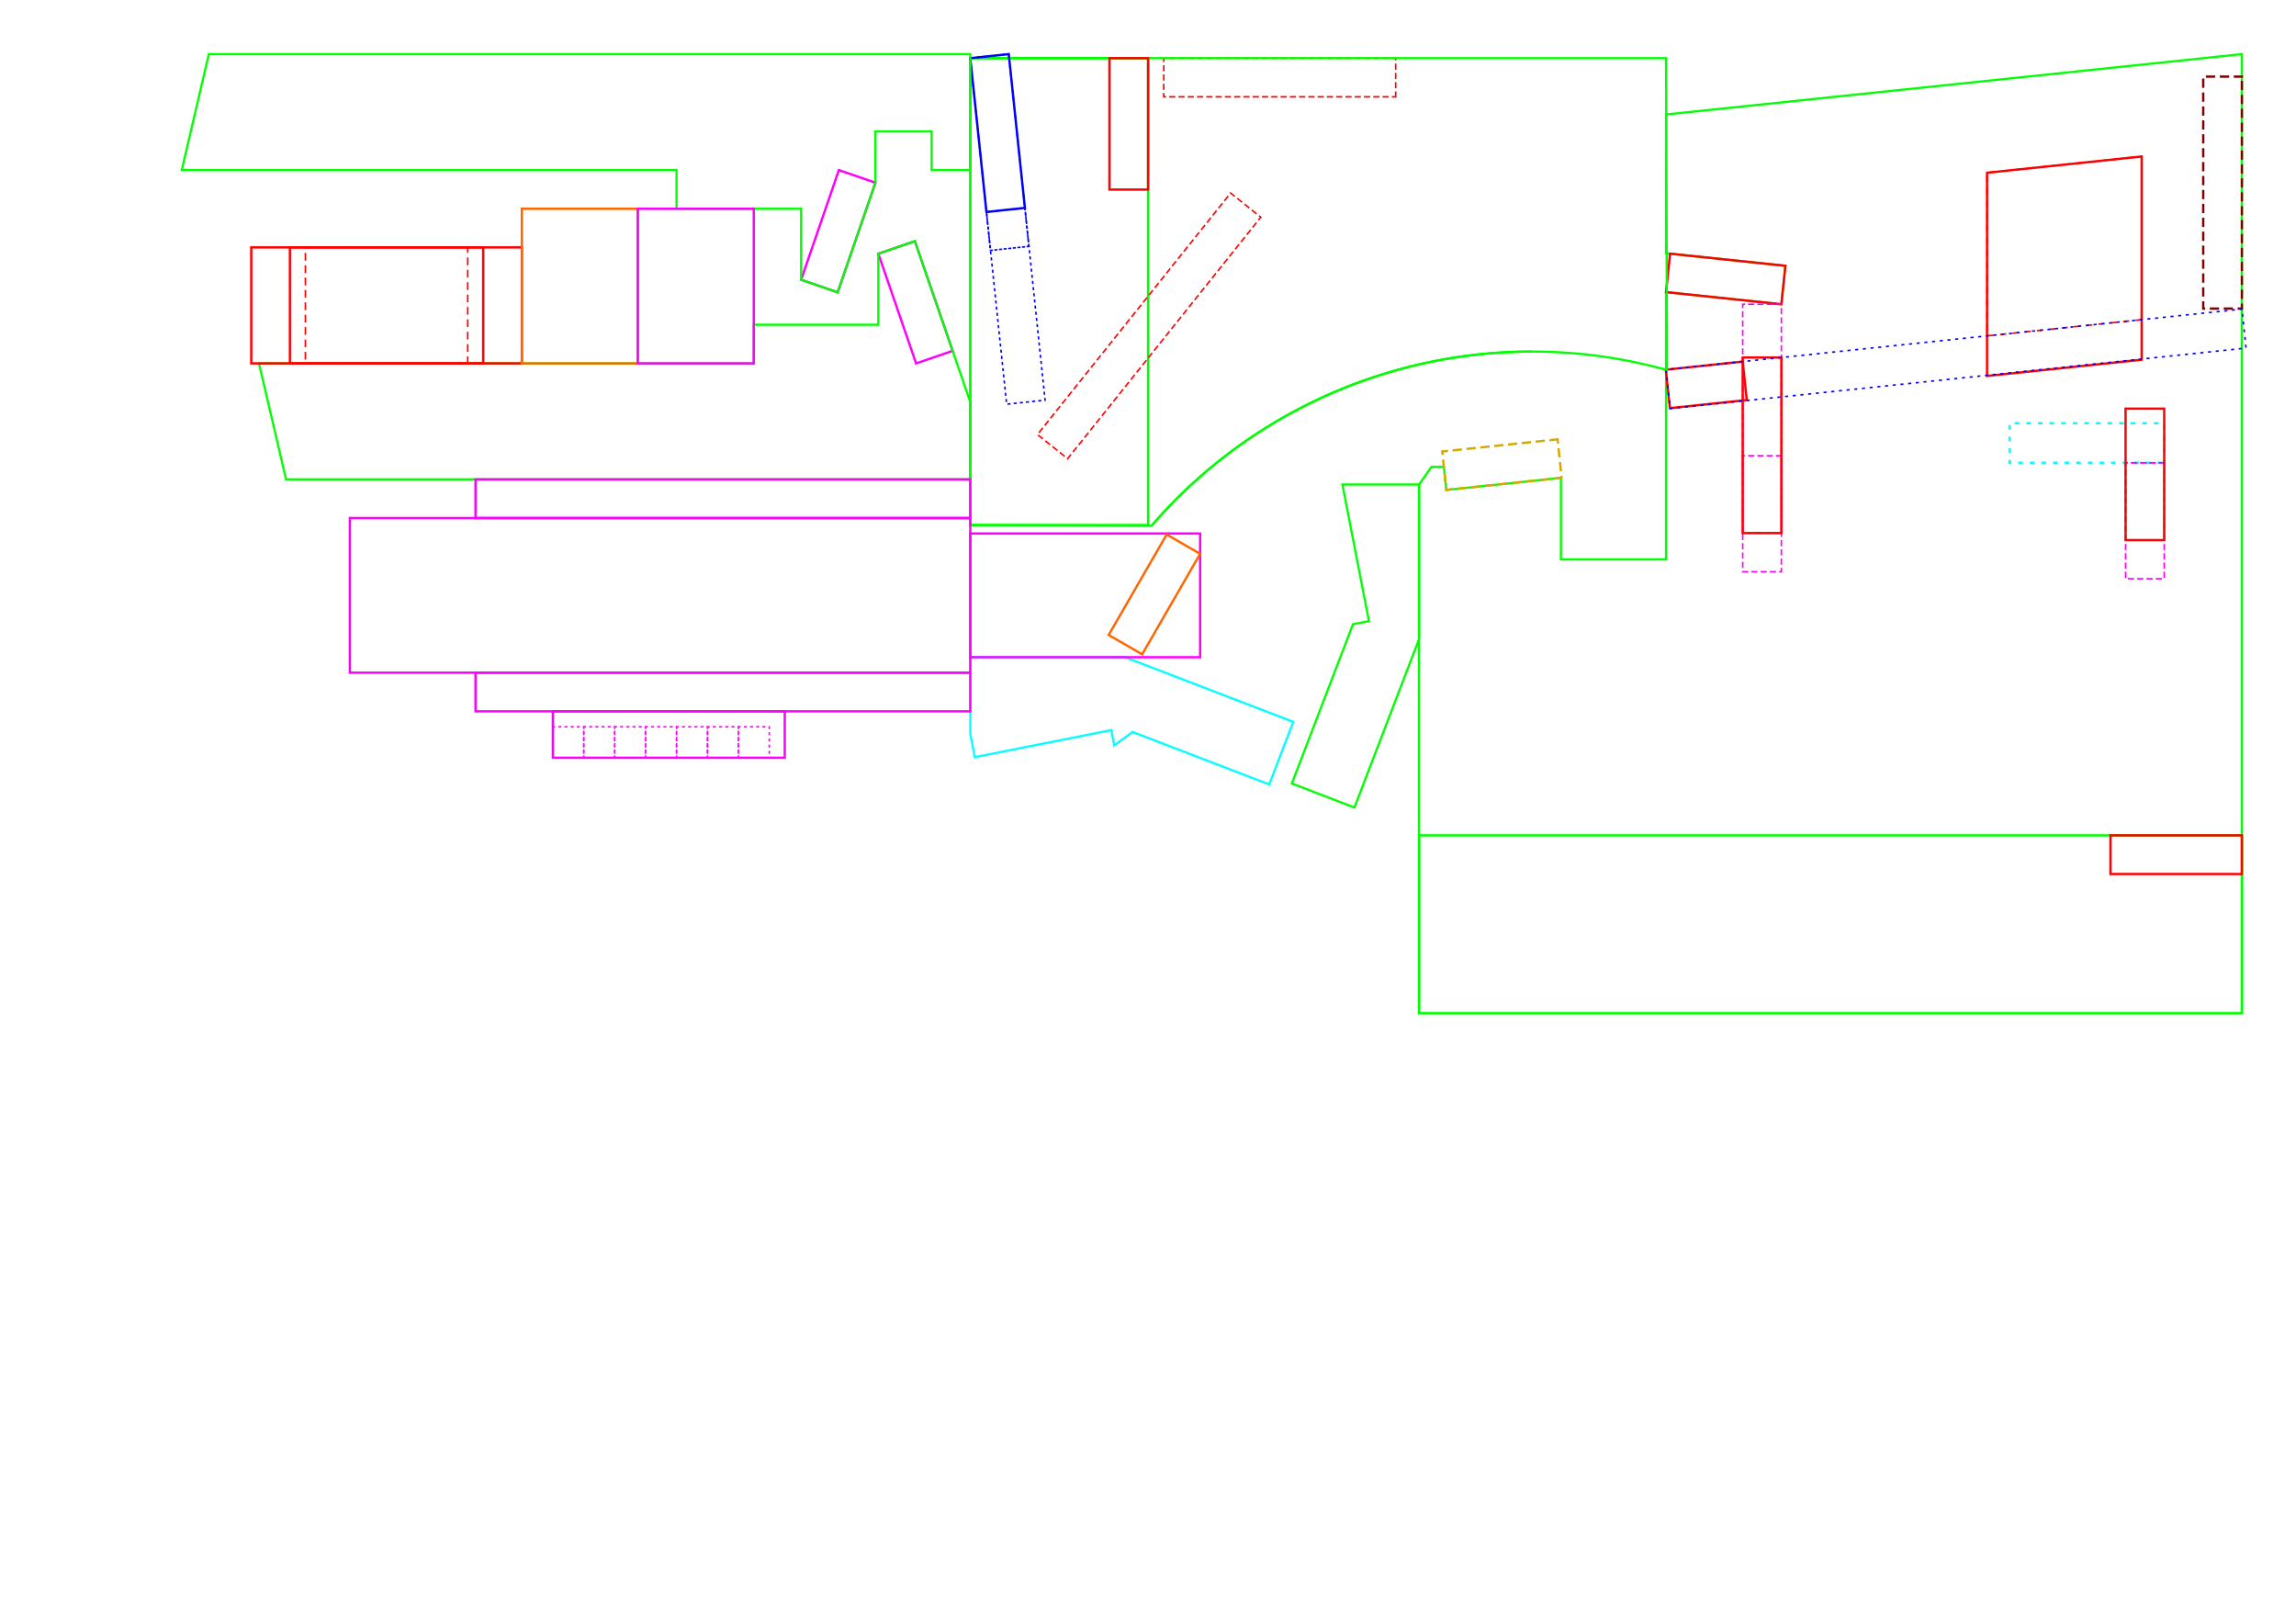
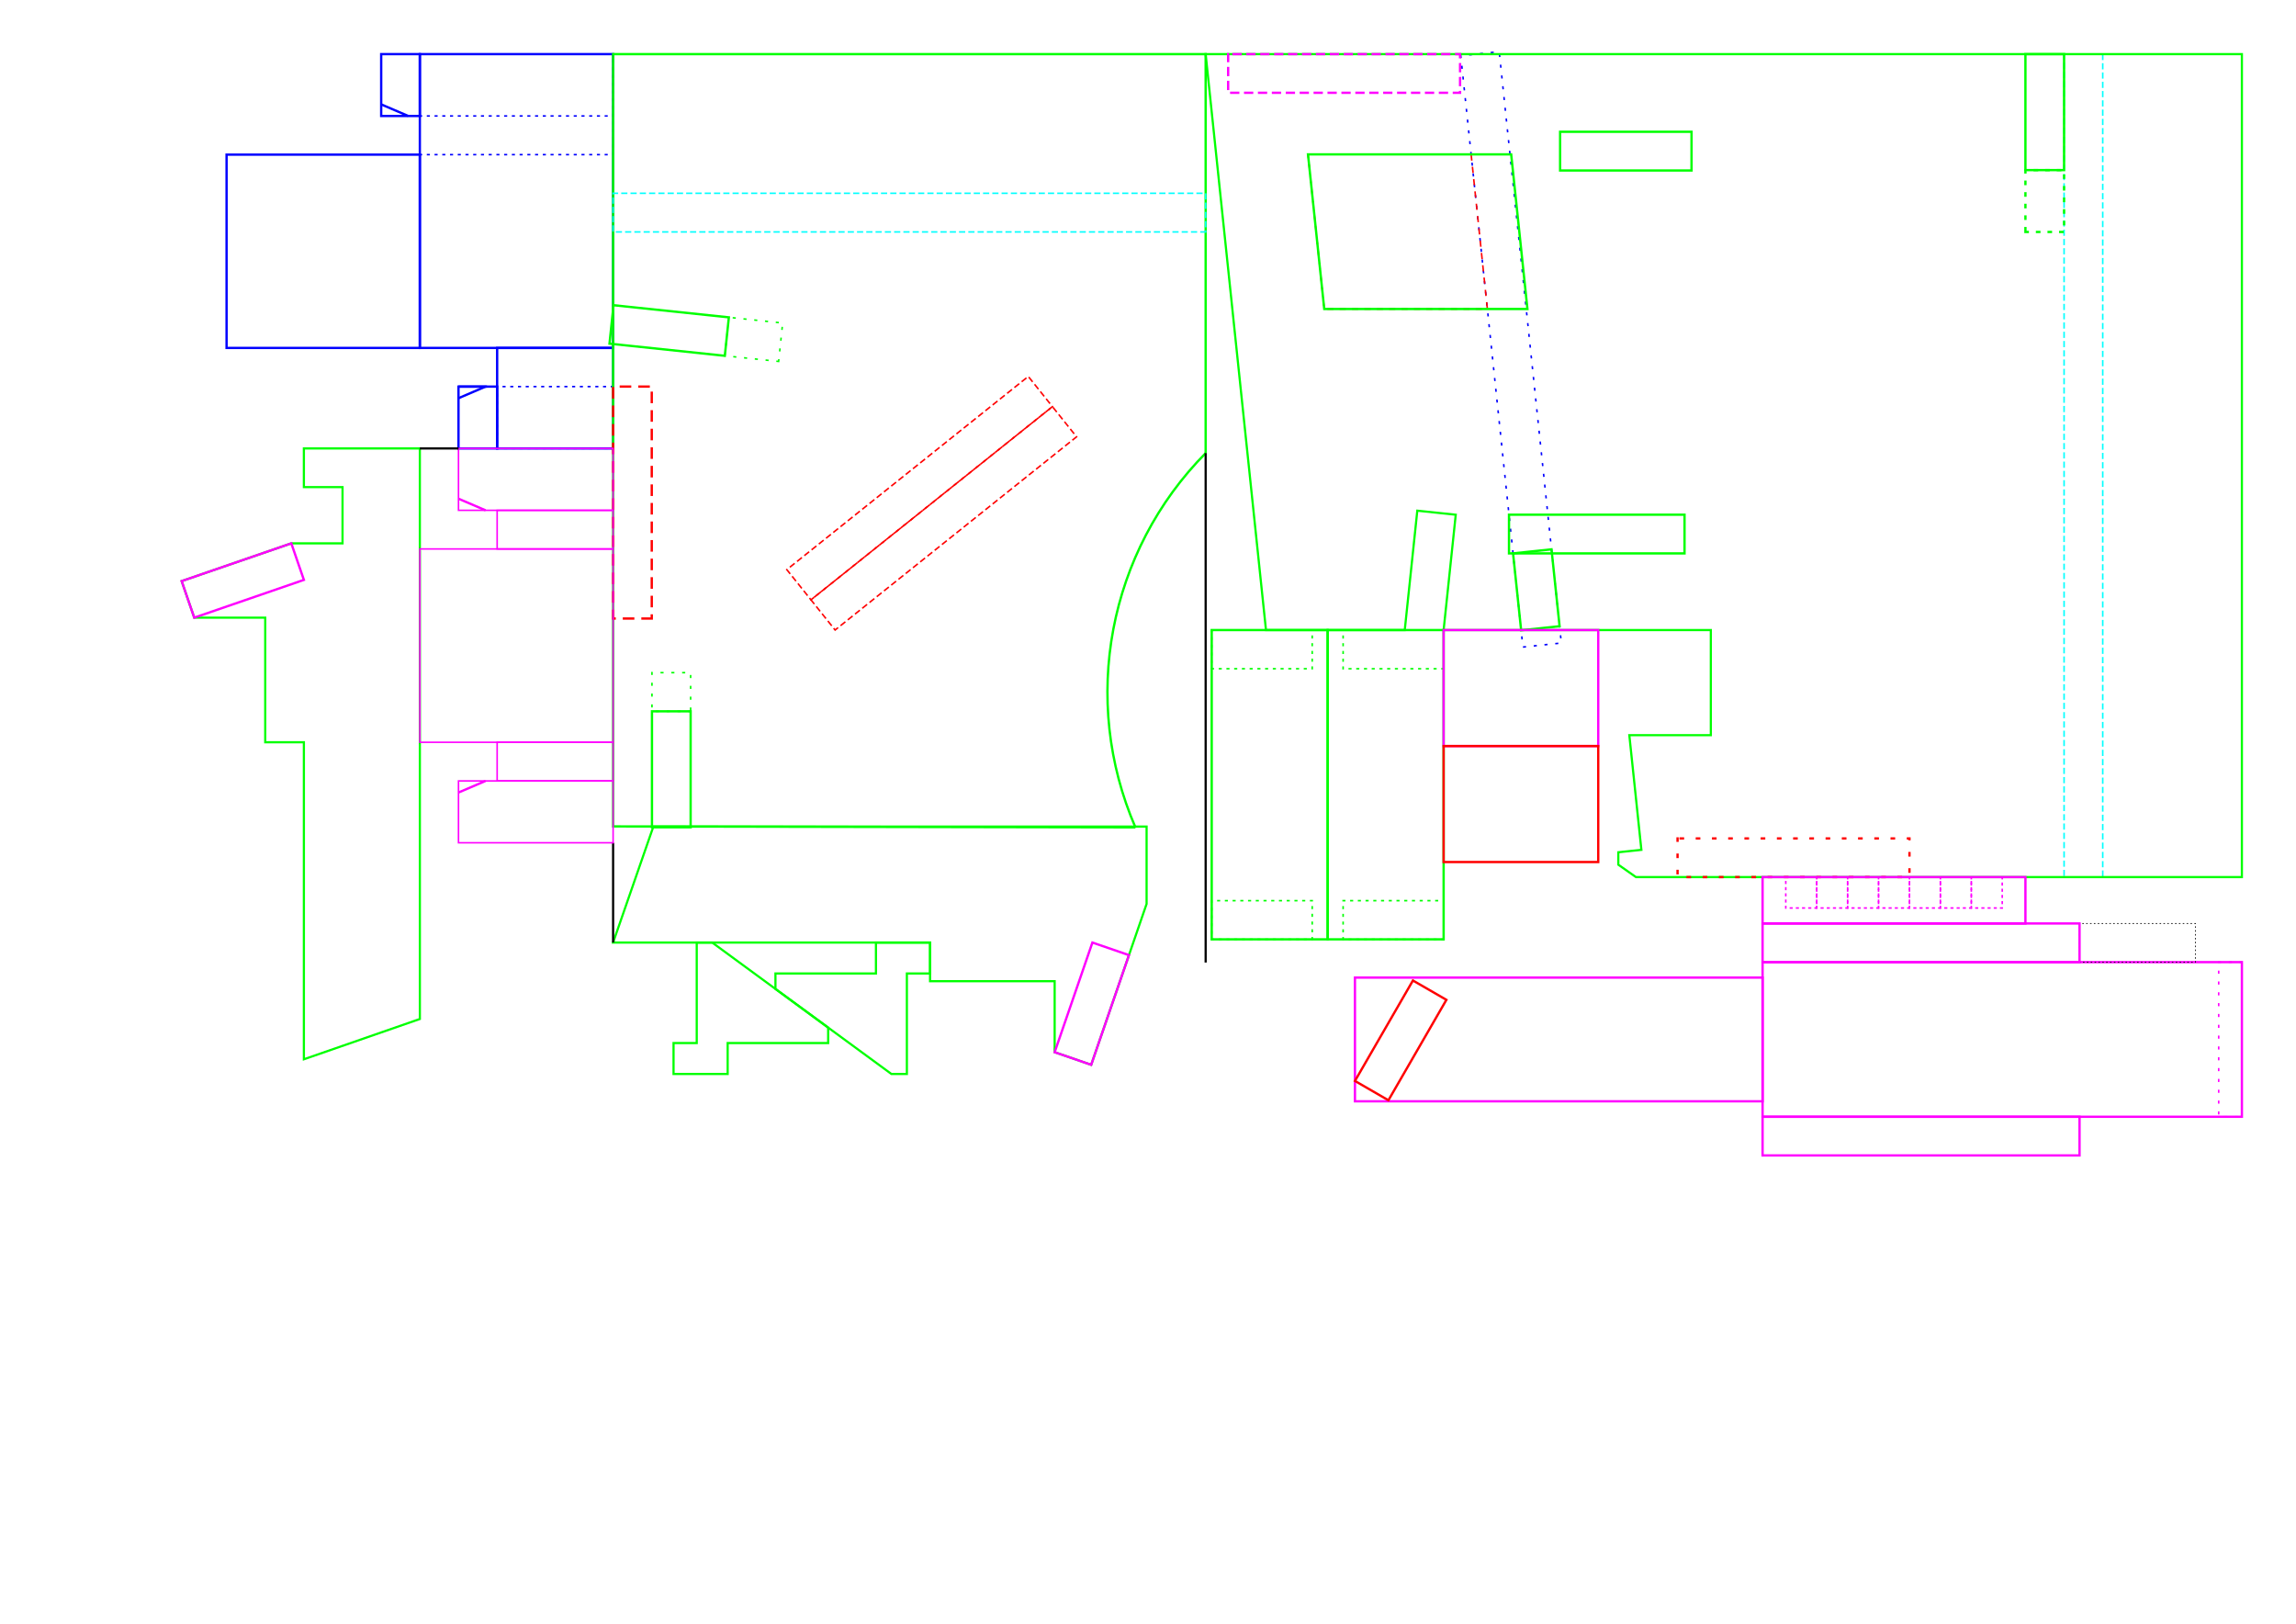
<svg xmlns="http://www.w3.org/2000/svg" width="297mm" height="210mm" viewBox="0 0 1052.362 744.094" id="svg4243" version="1.1">
  <defs id="defs4245" />
  <g id="layer1" transform="translate(0,-308.2677)">
-     <g id="g19132">
-       <path id="path4925" d="m 650.422,530.297 -35.14,0 12.17,62.608 -7.318,1.423 -28.02,72.995 28.686,11.012 29.623,-77.171 -10e-6,-70.866" style="fill:none;fill-rule:evenodd;stroke:#00ff00;stroke-width:1px;stroke-linecap:butt;stroke-linejoin:miter;stroke-opacity:1" />
-       <path style="fill:none;fill-rule:evenodd;stroke:#00ffff;stroke-width:1px;stroke-linecap:butt;stroke-linejoin:miter;stroke-opacity:1" d="m 444.728,609.449 9e-5,35.14 2.071,10.656 62.563,-12.391 1.353,6.956 8.377,-6.105 0,0 62.66,24.053 11.012,-28.686 -77.171,-29.623 z" id="path4923" />
-       <g transform="matrix(-1,0,0,1,818.3357,-161.3922)" id="g9059">
-         <path style="fill:none;fill-rule:evenodd;stroke:#00ff00;stroke-width:1px;stroke-linecap:butt;stroke-linejoin:miter;stroke-opacity:1" d="m -209.223,933.984 0,-439.521 263.934,27.651 0,63.609 -54.71,5.75 1.852,17.619 52.858,-5.556 10e-5,122.474 48.174,0 0,-37.358 52.547,5.523 1.111,-10.572 5.692,0 5.679,8.084 0,242.294 z" id="path4923-6" />
-         <rect style="fill:none;fill-opacity:1;stroke:#800000;stroke-width:1.063;stroke-linecap:square;stroke-miterlimit:4;stroke-dasharray:3.189, 3.189;stroke-dashoffset:0;stroke-opacity:1" id="rect5648" width="17.717" height="106.299" x="-209.223" y="504.774" />
-         <rect y="656.41" x="173.992" height="17.717" width="53.15" id="rect4929-2" style="fill:none;fill-opacity:1;stroke:#d4aa00;stroke-width:1.063;stroke-linecap:square;stroke-miterlimit:4;stroke-dasharray:3.189, 3.189;stroke-dashoffset:0;stroke-opacity:1" transform="matrix(0.9945219,0.1045285,-0.1045285,0.9945219,0,0)" />
-         <rect transform="matrix(0.9945219,-0.1045285,0.1045285,0.9945219,0,0)" style="fill:none;fill-opacity:1;stroke:#ff0000;stroke-width:1.063;stroke-linecap:square;stroke-miterlimit:4;stroke-dasharray:none;stroke-dashoffset:0;stroke-opacity:1" id="rect4927-0" width="53.15" height="17.717" x="-61.826" y="588.234" />
-         <rect style="fill:none;fill-opacity:1;stroke:#00ff00;stroke-width:1.063;stroke-linecap:square;stroke-miterlimit:4;stroke-dasharray:none;stroke-dashoffset:0;stroke-opacity:1" id="rect5885" width="377.137" height="81.496" x="-209.223" y="852.487" />
-         <path id="path4925-8" d="m -163.285,616.143 0,-74.771 70.866,7.448 0,74.771 z" style="fill:none;fill-rule:evenodd;stroke:#ff0000;stroke-width:0.709;stroke-linecap:butt;stroke-linejoin:miter;stroke-miterlimit:4;stroke-dasharray:2.835, 2.835;stroke-dashoffset:0;stroke-opacity:1" />
-         <path style="fill:none;fill-rule:evenodd;stroke:#ff0000;stroke-width:1.063;stroke-linecap:butt;stroke-linejoin:miter;stroke-miterlimit:4;stroke-dasharray:none;stroke-dashoffset:0;stroke-opacity:1" d="m -163.285,634.5 0,-93.128 70.866,7.448 0,93.128 z" id="path6139" />
-         <rect style="fill:none;fill-opacity:1;stroke:#ff0000;stroke-width:1.063;stroke-linecap:square;stroke-miterlimit:4;stroke-dasharray:none;stroke-dashoffset:0;stroke-opacity:1" id="rect6167" width="35.433" height="17.717" x="85.875" y="629.835" transform="matrix(0.9945219,0.1045285,-0.1045285,0.9945219,0,0)" />
-         <rect style="fill:none;fill-opacity:1;stroke:#00ffff;stroke-width:1.063;stroke-linecap:square;stroke-miterlimit:4;stroke-dasharray:1.063, 4.252;stroke-dashoffset:0;stroke-opacity:1" id="rect5481-6-3" width="18.127" height="70.866" x="-681.731" y="-173.627" transform="matrix(0,-1,1,0,0,0)" />
-         <g id="g5582" transform="translate(-1242.811,1987.919)" style="stroke-width:0.709;stroke-miterlimit:4;stroke-dasharray:2.126, 2.126;stroke-dashoffset:0">
-           <rect style="fill:none;fill-opacity:1;stroke:#ff00ff;stroke-width:0.709;stroke-linecap:square;stroke-miterlimit:4;stroke-dasharray:2.126, 2.126;stroke-dashoffset:0;stroke-opacity:1" id="rect5573" width="17.717" height="53.15" x="1069.183" y="-1306.189" />
-           <rect style="fill:none;fill-opacity:1;stroke:#ff00ff;stroke-width:0.709;stroke-linecap:square;stroke-miterlimit:4;stroke-dasharray:2.126, 2.126;stroke-dashoffset:0;stroke-opacity:1" id="rect5577" width="17.717" height="35.433" x="1069.183" y="-1306.189" />
-         </g>
-         <rect style="fill:none;fill-opacity:1;stroke:#ff0000;stroke-width:1.063;stroke-linecap:square;stroke-miterlimit:4;stroke-dasharray:none;stroke-dashoffset:0;stroke-opacity:1" id="rect5599" width="17.717" height="60.236" x="-173.627" y="656.928" />
-         <rect y="609.093" x="1.852" height="122.578" width="17.717" id="rect5284-2" style="fill:none;fill-opacity:1;stroke:#ff00ff;stroke-width:0.709;stroke-linecap:square;stroke-miterlimit:4;stroke-dasharray:2.126, 2.126;stroke-dashoffset:0;stroke-opacity:1" />
-         <rect y="678.521" x="1.852" height="35.433" width="17.717" id="rect5288-9" style="fill:none;fill-opacity:1;stroke:#ff00ff;stroke-width:0.709;stroke-linecap:square;stroke-miterlimit:4;stroke-dasharray:2.126, 2.126;stroke-dashoffset:0;stroke-opacity:1" />
-         <rect style="fill:none;fill-opacity:1;stroke:#ff0000;stroke-width:1.063;stroke-linecap:square;stroke-miterlimit:4;stroke-dasharray:none;stroke-dashoffset:0;stroke-opacity:1" id="rect5290-6" width="17.717" height="80.455" x="1.852" y="633.499" />
-         <rect style="fill:none;fill-opacity:1;stroke:#ff0000;stroke-width:1.063;stroke-linecap:square;stroke-miterlimit:4;stroke-dasharray:none;stroke-dashoffset:0;stroke-opacity:1" id="rect5397" width="60.236" height="17.717" x="-209.223" y="852.487" />
-         <rect y="629.835" x="-144.203" height="17.957" width="265.413" id="rect5565" style="fill:none;fill-opacity:1;stroke:#0000ff;stroke-width:0.709;stroke-linecap:square;stroke-miterlimit:4;stroke-dasharray:0.709, 2.835;stroke-dashoffset:0;stroke-opacity:1" transform="matrix(0.9945219,0.1045285,-0.1045285,0.9945219,0,0)" />
-       </g>
-       <g transform="matrix(0,-1,-1,0,1126.423,988.1486)" id="g7256">
-         <rect style="fill:none;fill-opacity:1;stroke:#00ff00;stroke-width:1.063;stroke-linecap:square;stroke-miterlimit:4;stroke-dasharray:none;stroke-dashoffset:0;stroke-opacity:1" id="rect5885-4" width="213.965" height="81.496" x="439.26" y="600.199" />
-         <g id="g5618" transform="translate(-544.5163,1224.822)">
-           <rect style="fill:none;fill-opacity:1;stroke:#ff0000;stroke-width:0.709;stroke-linecap:square;stroke-miterlimit:4;stroke-dasharray:2.126, 2.126;stroke-dashoffset:0;stroke-opacity:1" id="rect4997-3" width="141.732" height="17.717" x="1159.115" y="174.613" transform="matrix(0.7808667,-0.6246977,0.6246977,0.7808667,0,0)" />
-           <rect y="-738.106" x="1180.025" height="106.299" width="17.717" id="rect5007-9" style="fill:none;fill-opacity:1;stroke:#ff0000;stroke-width:0.709;stroke-linecap:square;stroke-miterlimit:4;stroke-dasharray:2.126, 2.126;stroke-dashoffset:0;stroke-opacity:1" />
-           <path d="m 1063.29,-800.553 a 230.315,230.315 0 0 1 -79.777,174.308" id="path5009-5" style="fill:none;fill-rule:evenodd;stroke:#00ff00;stroke-width:1px;stroke-linecap:butt;stroke-linejoin:miter;stroke-opacity:1" />
-           <path style="fill:none;fill-rule:evenodd;stroke:#00ff00;stroke-width:1px;stroke-linecap:butt;stroke-linejoin:miter;stroke-opacity:1" id="circle4933-60" d="m 1054.81,-862.474 a 230.315,230.315 0 0 1 -71.297,236.229" />
-           <path style="fill:none;fill-rule:evenodd;stroke:#00ff00;stroke-width:1px;stroke-linecap:butt;stroke-linejoin:miter;stroke-opacity:1" d="m 983.444,-626.185 0.333,83.059 213.965,2e-5 0,-318.898 -142.932,-0.45" id="path4935-3" />
-           <rect style="fill:none;fill-opacity:1;stroke:#0000ff;stroke-width:0.709;stroke-linecap:square;stroke-miterlimit:4;stroke-dasharray:0.709, 2.126;stroke-dashoffset:0;stroke-opacity:1" id="rect6180-9" width="159.449" height="17.717" x="974.96" y="-683.065" transform="matrix(0.9945219,0.1045285,-0.1045285,0.9945219,0,0)" />
-           <rect style="fill:none;fill-opacity:1;stroke:#0000ff;stroke-width:0.709;stroke-linecap:square;stroke-miterlimit:4;stroke-dasharray:0.709, 1.417;stroke-dashoffset:0;stroke-opacity:1" id="rect6182-4" width="17.717" height="17.717" x="1045.826" y="-683.065" transform="matrix(0.9945219,0.1045285,-0.1045285,0.9945219,0,0)" />
-           <rect y="-683.065" x="1063.543" height="17.717" width="70.866" id="rect6184-3" style="fill:none;fill-opacity:1;stroke:#0000ff;stroke-width:1.063;stroke-linecap:square;stroke-miterlimit:4;stroke-dasharray:none;stroke-dashoffset:0;stroke-opacity:1" transform="matrix(0.9945219,0.1045285,-0.1045285,0.9945219,0,0)" />
-           <rect style="fill:none;fill-opacity:1;stroke:#ff0000;stroke-width:1.063;stroke-linecap:square;stroke-miterlimit:4;stroke-dasharray:none;stroke-dashoffset:0;stroke-opacity:1" id="rect5400" width="60.236" height="17.717" x="1137.506" y="-624.622" />
+     <g id="g15658" transform="matrix(-1,0,0,1,1052.362,-9.121875e-5)">
+       <g id="g9902" transform="translate(580.1446,3007.631)">
+         <path style="fill:none;fill-rule:evenodd;stroke:#00ff00;stroke-width:1px;stroke-linecap:butt;stroke-linejoin:miter;stroke-opacity:1" d="m -11.178,-2217.169 0,-32.537 57.106,0 3e-5,-17.716 145.276,-10e-5 -18.461,-53.158 -226.062,0.01 0,35.433 0,0 0,0 0,0 8.086,23.484 17.304,50.254 z" id="path5435" />
+         <g id="g9895">
+           <rect y="-2153.164" x="693.554" height="53.15" width="17.717" id="rect6590-7" style="fill:none;fill-opacity:1;stroke:#ff00ff;stroke-width:1.063;stroke-linecap:square;stroke-miterlimit:4;stroke-dasharray:none;stroke-dashoffset:0;stroke-opacity:1" transform="matrix(0.9455186,-0.3255682,0.3255682,0.9455186,0,0)" />
+           <flowRoot transform="matrix(0.6441446,0,0,0.5520446,-612.2124,-1714.655)" style="font-style:normal;font-weight:normal;font-size:40px;line-height:125%;font-family:sans-serif;letter-spacing:0px;word-spacing:0px;fill:#ff00ff;fill-opacity:1;stroke:none;stroke-width:1px;stroke-linecap:butt;stroke-linejoin:miter;stroke-opacity:1" id="flowRoot9036-0-2-6-0-7" xml:space="preserve">
+             <flowRegion id="flowRegion9038-9-7-9-7-7">
+               <rect style="fill:#ff00ff;stroke:none" y="-983.01" x="894.443" height="67.672" width="46.683" id="rect9040-3-1-1-2-4" />
+             </flowRegion>
+             <flowPara id="flowPara9042-3-5-3-7-3">4</flowPara>
+           </flowRoot>
        </g>
      </g>
-       <g transform="matrix(-1,0,0,-1,616.9489,-1640.803)" id="g6911">
-         <rect transform="matrix(0.9455186,-0.3255682,0.3255682,0.9455186,0,0)" style="fill:none;fill-opacity:1;stroke:#ff00ff;stroke-width:1.063;stroke-linecap:square;stroke-miterlimit:4;stroke-dasharray:none;stroke-dashoffset:0;stroke-opacity:1" id="rect6590-7" width="17.717" height="53.15" x="857.38" y="-1936.189" />
-         <path style="fill:none;fill-rule:evenodd;stroke:#00ff00;stroke-width:1px;stroke-linecap:butt;stroke-linejoin:miter;stroke-opacity:1" d="m 214.363,-2065.353 0,-32.537 57.106,0 3e-5,-17.716 226.772,-10e-5 -12.402,-53.15 -313.617,0 0,35.433 25.39,73.738 z" id="path6852-2" />
+       <g transform="matrix(0,-1,-1,0,1255.008,1332.281)" id="g8026">
+         <rect style="fill:none;fill-opacity:1;stroke:#00ff00;stroke-width:1.063;stroke-linecap:square;stroke-miterlimit:4;stroke-dasharray:none;stroke-dashoffset:0;stroke-opacity:1" id="rect5140-6" width="53.15" height="141.732" x="811.176" y="-735.276" transform="matrix(0,1,-1,0,0,0)" />
+         <rect style="fill:none;fill-opacity:1;stroke:#00ff00;stroke-width:0.709;stroke-linecap:square;stroke-miterlimit:4;stroke-dasharray:0.709, 2.835;stroke-dashoffset:0;stroke-opacity:1" id="rect8007" width="17.717" height="46.063" x="593.544" y="818.262" />
+         <rect style="fill:none;fill-opacity:1;stroke:#00ff00;stroke-width:0.709;stroke-linecap:square;stroke-miterlimit:4;stroke-dasharray:0.709, 2.835;stroke-dashoffset:0;stroke-opacity:1" id="rect8007-9" width="17.717" height="46.063" x="717.56" y="818.262" />
      </g>
-       <g transform="matrix(-1,0,0,1,470.3538,2495.747)" id="g6969">
-         <rect y="-1966.643" x="750.263" height="53.15" width="17.717" id="rect5785-9-0" style="fill:none;fill-opacity:1;stroke:#ff00ff;stroke-width:1.063;stroke-linecap:square;stroke-miterlimit:4;stroke-dasharray:none;stroke-dashoffset:0;stroke-opacity:1" transform="matrix(0.9455186,-0.3255682,0.3255682,0.9455186,0,0)" />
-         <path style="fill:none;fill-rule:evenodd;stroke:#00ff00;stroke-width:1px;stroke-linecap:butt;stroke-linejoin:miter;stroke-opacity:1" d="m 103.166,-2059.273 0,-32.537 57.106,0 3e-5,-17.716 226.772,-1e-4 -12.402,-53.15 -349.016,0 0,53.15 17.717,0 0,-17.717 25.768,0 0,23.484 17.304,50.254 z" id="path6854-2" />
+       <g transform="translate(-64.67286,-285.0374)" id="g8048">
+         <rect transform="scale(-1,-1)" y="-1023.774" x="-561.654" height="141.732" width="53.15" id="rect8005" style="fill:none;fill-opacity:1;stroke:#00ff00;stroke-width:1.063;stroke-linecap:square;stroke-miterlimit:4;stroke-dasharray:none;stroke-dashoffset:0;stroke-opacity:1" />
+         <rect style="fill:none;fill-opacity:1;stroke:#00ff00;stroke-width:0.709;stroke-linecap:square;stroke-miterlimit:4;stroke-dasharray:0.709, 2.835;stroke-dashoffset:0;stroke-opacity:1" id="rect8031" width="46.063" height="17.717" x="515.591" y="882.042" />
+         <rect style="fill:none;fill-opacity:1;stroke:#00ff00;stroke-width:0.709;stroke-linecap:square;stroke-miterlimit:4;stroke-dasharray:0.709, 2.835;stroke-dashoffset:0;stroke-opacity:1" id="rect8031-2" width="46.063" height="17.717" x="515.591" y="1006.058" />
      </g>
-       <g transform="matrix(0,-1,-1,0,1044.81,1288.403)" id="g7655">
-         <rect style="fill:none;fill-opacity:1;stroke:#ff0000;stroke-width:1.063;stroke-linecap:square;stroke-miterlimit:4;stroke-dasharray:none;stroke-dashoffset:0;stroke-opacity:1" id="rect7645" width="53.15" height="88.583" x="813.6" y="823.345" />
-         <rect y="805.629" x="813.6" height="124.016" width="53.15" id="rect7651" style="fill:none;fill-opacity:1;stroke:#ff0000;stroke-width:1.063;stroke-linecap:square;stroke-miterlimit:4;stroke-dasharray:none;stroke-dashoffset:0;stroke-opacity:1" />
-         <rect y="830.432" x="813.6" height="74.409" width="53.15" id="rect7653" style="fill:none;fill-opacity:1;stroke:#ff0000;stroke-width:0.709;stroke-linecap:square;stroke-miterlimit:4;stroke-dasharray:2.835, 2.835;stroke-dashoffset:0;stroke-opacity:1" />
-       </g>
-       <rect transform="scale(-1,1)" y="403.937" x="-292.331" height="70.866" width="53.15" id="rect5909-7-5" style="fill:none;fill-opacity:1;stroke:#ff6600;stroke-width:1.063;stroke-linecap:square;stroke-miterlimit:4;stroke-dasharray:none;stroke-dashoffset:0;stroke-opacity:1" />
-       <rect transform="matrix(0,-1,-1,0,0,0)" style="fill:none;fill-opacity:1;stroke:#ff00ff;stroke-width:1.063;stroke-linecap:square;stroke-miterlimit:4;stroke-dasharray:none;stroke-dashoffset:0;stroke-opacity:1" id="rect5785-9-2" width="70.866" height="53.15" x="-474.803" y="-345.48" />
-       <g id="g9443">
-         <g id="g7705" transform="matrix(1,0,0,-1,-241.5793,1183.14)">
-           <rect y="566.605" x="401.94" height="70.866" width="284.367" id="rect7808-4" style="fill:none;fill-opacity:1;stroke:#ff00ff;stroke-width:1.063;stroke-linecap:square;stroke-miterlimit:4;stroke-dasharray:none;stroke-dashoffset:0;stroke-opacity:1" />
-           <rect style="fill:none;fill-opacity:1;stroke:#ff00ff;stroke-width:1.063;stroke-linecap:square;stroke-miterlimit:4;stroke-dasharray:none;stroke-dashoffset:0;stroke-opacity:1" id="rect7828-7" width="226.772" height="17.717" x="459.535" y="637.471" />
-           <rect y="548.888" x="459.535" height="17.717" width="226.772" id="rect7830-1" style="fill:none;fill-opacity:1;stroke:#ff00ff;stroke-width:1.063;stroke-linecap:square;stroke-miterlimit:4;stroke-dasharray:none;stroke-dashoffset:0;stroke-opacity:1" />
-           <rect style="fill:none;fill-opacity:1;stroke:#ff00ff;stroke-width:1.063;stroke-linecap:square;stroke-miterlimit:4;stroke-dasharray:none;stroke-dashoffset:0;stroke-opacity:1" id="rect7836-7" width="105.346" height="56.693" x="686.307" y="573.691" />
-           <rect y="880.523" x="357.349" height="53.15" width="17.717" id="rect5909-7" style="fill:none;fill-opacity:1;stroke:#ff6600;stroke-width:1.063;stroke-linecap:square;stroke-miterlimit:4;stroke-dasharray:none;stroke-dashoffset:0;stroke-opacity:1" transform="matrix(0.8660254,-0.5,0.5,0.8660254,0,0)" />
+       <path id="path5158" d="m 672.779,786.27 0,-7.087 53.15,-38.976 7.087,0 0,46.063 10.63,0 0,14.173 -24.803,0 0,-14.173 z" style="fill:none;fill-rule:evenodd;stroke:#00ff00;stroke-width:1px;stroke-linecap:butt;stroke-linejoin:miter;stroke-opacity:1" />
+       <path style="fill:none;fill-rule:evenodd;stroke:#00ff00;stroke-width:1px;stroke-linecap:butt;stroke-linejoin:miter;stroke-opacity:1" d="m 696.938,754.381 0,7.087 -53.15,38.976 -7.087,0 0,-46.063 -10.63,0 0,-14.173 24.803,0 0,14.173 z" id="path8053" />
+       <g transform="matrix(0,1,-1,0,1051.125,56.80487)" id="g13603">
+         <rect y="944.826" x="276.266" height="17.717" width="377.137" id="rect5354" style="fill:none;fill-opacity:1;stroke:#00ffff;stroke-width:0.709;stroke-linecap:square;stroke-miterlimit:4;stroke-dasharray:2.126, 2.126;stroke-dashoffset:0;stroke-opacity:1" />
+         <rect style="fill:none;fill-opacity:1;stroke:#0000ff;stroke-width:0.709;stroke-linecap:square;stroke-miterlimit:4;stroke-dasharray:0.709, 4.252;stroke-dashoffset:0;stroke-opacity:1" id="rect6433-4" width="272.48" height="17.717" x="345.344" y="635.682" transform="matrix(0.9945219,0.1045285,-0.1045285,0.9945219,0,0)" />
+         <path style="fill:none;fill-rule:evenodd;stroke:#00ff00;stroke-width:1px;stroke-linecap:butt;stroke-linejoin:miter;stroke-opacity:1" d="m 276.266,1026.322 -3e-4,-474.954 263.934,27.651 0,63.609 -54.71,5.75 1.852,17.619 52.858,-5.556 10e-5,122.474 48.174,0 0,-37.358 52.547,5.523 1.111,-10.572 5.692,0 5.679,8.084 10e-5,277.727 z" id="path4923-6" />
+         <path id="path4925-8" d="m 322.204,673.048 0,-74.771 70.866,7.448 0,74.771 z" style="fill:none;fill-rule:evenodd;stroke:#ff0000;stroke-width:0.709;stroke-linecap:butt;stroke-linejoin:miter;stroke-miterlimit:4;stroke-dasharray:2.835, 2.835;stroke-dashoffset:0;stroke-opacity:1" />
+         <path style="fill:none;fill-rule:evenodd;stroke:#00ff00;stroke-width:1.063;stroke-linecap:butt;stroke-linejoin:miter;stroke-miterlimit:4;stroke-dasharray:none;stroke-dashoffset:0;stroke-opacity:1" d="m 322.204,691.405 0,-93.128 70.866,7.448 0,93.128 z" id="path6139" />
+         <rect style="fill:none;fill-opacity:1;stroke:#00ff00;stroke-width:1.063;stroke-linecap:square;stroke-miterlimit:4;stroke-dasharray:none;stroke-dashoffset:0;stroke-opacity:1" id="rect6167" width="35.433" height="17.717" x="574.652" y="635.682" transform="matrix(0.9945219,0.1045285,-0.1045285,0.9945219,0,0)" />
+         <rect style="fill:none;fill-opacity:1;stroke:#00ff00;stroke-width:1.063;stroke-linecap:square;stroke-miterlimit:4;stroke-dasharray:none;stroke-dashoffset:0;stroke-opacity:1" id="rect5599" width="17.717" height="60.236" x="311.862" y="713.833" />
+         <rect style="fill:none;fill-opacity:1;stroke:#00ff00;stroke-width:1.063;stroke-linecap:square;stroke-miterlimit:4;stroke-dasharray:none;stroke-dashoffset:0;stroke-opacity:1" id="rect5290-6" width="17.717" height="80.455" x="487.341" y="690.405" />
+         <g transform="translate(-757.3215,2080.258)" id="g5431" style="stroke:#00ff00">
+           <rect style="fill:none;fill-opacity:1;stroke:#00ff00;stroke-width:1.063;stroke-linecap:square;stroke-miterlimit:4;stroke-dasharray:1.063, 4.252;stroke-dashoffset:0;stroke-opacity:1" id="rect5402-4" width="17.717" height="28.346" x="-1153.149" y="-1115.083" transform="matrix(0,1,-1,0,0,0)" />
+           <rect y="-1086.737" x="-1153.149" height="53.15" width="17.717" id="rect5404-9" style="fill:none;fill-opacity:1;stroke:#00ff00;stroke-width:1.063;stroke-linecap:square;stroke-miterlimit:4;stroke-dasharray:none;stroke-dashoffset:0;stroke-opacity:1" transform="matrix(0,1,-1,0,0,0)" />
        </g>
-         <g id="g9433">
-           <rect y="634.252" x="253.389" height="21.26" width="106.299" id="rect9417" style="fill:none;fill-opacity:1;stroke:#ff00ff;stroke-width:1.063;stroke-linecap:square;stroke-miterlimit:4;stroke-dasharray:none;stroke-dashoffset:0;stroke-opacity:1" />
-           <rect style="fill:none;fill-opacity:1;stroke:#ff00ff;stroke-width:0.709;stroke-linecap:square;stroke-miterlimit:4;stroke-dasharray:0.709, 2.126;stroke-dashoffset:0;stroke-opacity:1" id="rect9419" width="14.173" height="14.173" x="253.389" y="641.339" />
-           <rect y="641.339" x="267.562" height="14.173" width="14.173" id="rect9421" style="fill:none;fill-opacity:1;stroke:#ff00ff;stroke-width:0.709;stroke-linecap:square;stroke-miterlimit:4;stroke-dasharray:0.709, 2.126;stroke-dashoffset:0;stroke-opacity:1" />
-           <rect style="fill:none;fill-opacity:1;stroke:#ff00ff;stroke-width:0.709;stroke-linecap:square;stroke-miterlimit:4;stroke-dasharray:0.709, 2.126;stroke-dashoffset:0;stroke-opacity:1" id="rect9423" width="14.173" height="14.173" x="281.735" y="641.339" />
-           <rect y="641.339" x="295.909" height="14.173" width="14.173" id="rect9425" style="fill:none;fill-opacity:1;stroke:#ff00ff;stroke-width:0.709;stroke-linecap:square;stroke-miterlimit:4;stroke-dasharray:0.709, 2.126;stroke-dashoffset:0;stroke-opacity:1" />
-           <rect style="fill:none;fill-opacity:1;stroke:#ff00ff;stroke-width:0.709;stroke-linecap:square;stroke-miterlimit:4;stroke-dasharray:0.709, 2.126;stroke-dashoffset:0;stroke-opacity:1" id="rect9427" width="14.173" height="14.173" x="310.082" y="641.339" />
-           <rect y="641.339" x="324.255" height="14.173" width="14.173" id="rect9429" style="fill:none;fill-opacity:1;stroke:#ff00ff;stroke-width:0.709;stroke-linecap:square;stroke-miterlimit:4;stroke-dasharray:0.709, 2.126;stroke-dashoffset:0;stroke-opacity:1" />
-           <rect style="fill:none;fill-opacity:1;stroke:#ff00ff;stroke-width:0.709;stroke-linecap:square;stroke-miterlimit:4;stroke-dasharray:0.709, 2.126;stroke-dashoffset:0;stroke-opacity:1" id="rect9431" width="14.173" height="14.173" x="338.428" y="641.339" />
+         <g transform="translate(-757.3215,2080.258)" id="g9862">
+           <rect style="fill:none;fill-opacity:1;stroke:#ff0000;stroke-width:1.063;stroke-linecap:square;stroke-miterlimit:4;stroke-dasharray:1.063, 6.378;stroke-dashoffset:0;stroke-opacity:1" id="rect9030" width="17.717" height="106.299" x="1393.008" y="-1312.597" />
+           <g id="g9856">
+             <flowRoot transform="matrix(0.6441446,0,0,0.5520446,781.0768,-706.5012)" style="font-style:normal;font-weight:normal;font-size:40px;line-height:125%;font-family:sans-serif;letter-spacing:0px;word-spacing:0px;fill:#ff0000;fill-opacity:1;stroke:none;stroke-width:1px;stroke-linecap:butt;stroke-linejoin:miter;stroke-opacity:1" id="flowRoot9044-9-4" xml:space="preserve">
+               <flowRegion id="flowRegion9046-4-2">
+                 <rect style="fill:#ff0000;stroke:none" y="-983.01" x="894.443" height="55.813" width="73.671" id="rect9048-0-0" />
+               </flowRegion>
+               <flowPara id="flowPara9050-4-1">1b</flowPara>
+             </flowRoot>
+           </g>
+         </g>
+         <g id="g13582">
+           <rect y="561.679" x="276.266" height="106.299" width="17.717" id="rect5648" style="fill:none;fill-opacity:1;stroke:#ff00ff;stroke-width:1.063;stroke-linecap:square;stroke-miterlimit:4;stroke-dasharray:3.189, 3.189;stroke-dashoffset:0;stroke-opacity:1" />
+           <flowRoot transform="matrix(0.6441446,0,0,0.5520446,-299.3161,1171.251)" style="font-style:normal;font-weight:normal;font-size:40px;line-height:125%;font-family:sans-serif;letter-spacing:0px;word-spacing:0px;fill:#ff00ff;fill-opacity:1;stroke:none;stroke-width:1px;stroke-linecap:butt;stroke-linejoin:miter;stroke-opacity:1" id="flowRoot9036-0-5-0-9-0" xml:space="preserve">
+             <flowRegion id="flowRegion9038-9-3-0-6-7">
+               <rect style="fill:#ff00ff;stroke:none" y="-983.01" x="894.443" height="67.672" width="46.683" id="rect9040-3-10-3-0-8" />
+             </flowRegion>
+             <flowPara id="flowPara9042-3-9-5-8-7">7</flowPara>
+             <flowPara id="flowPara9769-5" />
+             <flowPara id="flowPara9529-0-7" />
+           </flowRoot>
        </g>
      </g>
+       <g transform="matrix(-1,0,0,1,1542.451,1359.354)" id="g5851">
+         <rect style="fill:none;fill-opacity:1;stroke:#0000ff;stroke-width:0.709;stroke-linecap:square;stroke-miterlimit:4;stroke-dasharray:0.709, 2.835;stroke-dashoffset:0;stroke-opacity:1" id="rect5551" width="53.15" height="28.346" x="717.954" y="845.575" transform="scale(1,-1)" />
+         <rect style="fill:none;fill-opacity:1;stroke:#0000ff;stroke-width:1.063;stroke-linecap:square;stroke-miterlimit:4;stroke-dasharray:none;stroke-dashoffset:0;stroke-opacity:1" id="rect6184-8" width="88.583" height="134.646" x="682.521" y="891.638" transform="scale(1,-1)" />
+         <rect y="891.638" x="593.938" height="88.583" width="88.583" id="rect5528" style="fill:none;fill-opacity:1;stroke:#0000ff;stroke-width:1.063;stroke-linecap:square;stroke-miterlimit:4;stroke-dasharray:none;stroke-dashoffset:0;stroke-opacity:1" transform="scale(1,-1)" />
+         <rect y="997.937" x="664.804" height="28.346" width="17.717" id="rect6182-9-2" style="fill:none;fill-opacity:1;stroke:#0000ff;stroke-width:1.063;stroke-linecap:square;stroke-miterlimit:4;stroke-dasharray:none;stroke-dashoffset:0;stroke-opacity:1" transform="scale(1,-1)" />
+         <rect y="980.22" x="682.521" height="46.063" width="88.583" id="rect5553" style="fill:none;fill-opacity:1;stroke:#0000ff;stroke-width:0.709;stroke-linecap:square;stroke-miterlimit:4;stroke-dasharray:0.709, 2.835;stroke-dashoffset:0;stroke-opacity:1" transform="scale(1,-1)" />
+         <rect y="845.575" x="717.954" height="46.063" width="53.15" id="rect5183" style="fill:none;fill-opacity:1;stroke:#0000ff;stroke-width:1.063;stroke-linecap:square;stroke-miterlimit:4;stroke-dasharray:none;stroke-dashoffset:0;stroke-opacity:1" transform="scale(1,-1)" />
+         <rect style="fill:none;fill-opacity:1;stroke:#0000ff;stroke-width:0.709;stroke-linecap:square;stroke-miterlimit:4;stroke-dasharray:0.709, 2.835;stroke-dashoffset:0;stroke-opacity:1" id="rect5375" width="88.583" height="28.346" x="682.521" y="997.937" transform="scale(1,-1)" />
+         <g id="g5806" transform="translate(7.086609,0)">
+           <rect transform="scale(1,-1)" style="fill:none;fill-opacity:1;stroke:#0000ff;stroke-width:1.063;stroke-linecap:square;stroke-miterlimit:4;stroke-dasharray:none;stroke-dashoffset:0;stroke-opacity:1" id="rect6182-9-2-5" width="17.717" height="28.346" x="693.151" y="845.575" />
+           <rect transform="scale(1,-1)" y="873.921" x="693.151" height="2.0980835e-005" width="13.073" id="rect5387" style="fill:none;fill-opacity:1;stroke:#0000ff;stroke-width:1.063;stroke-linecap:square;stroke-miterlimit:4;stroke-dasharray:none;stroke-dashoffset:0;stroke-opacity:1" />
+           <path id="path5391" d="m 693.151,-868.606 12.402,-5.315" style="fill:none;fill-rule:evenodd;stroke:#0000ff;stroke-width:1.063;stroke-linecap:butt;stroke-linejoin:miter;stroke-miterlimit:4;stroke-dasharray:none;stroke-opacity:1" />
+         </g>
+         <path id="path5393" d="m 664.804,-1003.252 12.402,5.315" style="fill:none;fill-rule:evenodd;stroke:#0000ff;stroke-width:1.063;stroke-linecap:butt;stroke-linejoin:miter;stroke-miterlimit:4;stroke-dasharray:none;stroke-opacity:1" />
+       </g>
+       <g id="g9911" transform="matrix(-1,0,0,-1,459.142,-1438.857)">
+         <rect y="-2089.012" x="68.46" height="53.15" width="70.866" id="rect5785-9-2" style="fill:none;fill-opacity:1;stroke:#ff00ff;stroke-width:1.063;stroke-linecap:square;stroke-miterlimit:4;stroke-dasharray:none;stroke-dashoffset:0;stroke-opacity:1" />
+         <flowRoot xml:space="preserve" id="flowRoot9036-0-2-6" style="font-style:normal;font-weight:normal;font-size:40px;line-height:125%;font-family:sans-serif;letter-spacing:0px;word-spacing:0px;fill:#ff00ff;fill-opacity:1;stroke:none;stroke-width:1px;stroke-linecap:butt;stroke-linejoin:miter;stroke-opacity:1" transform="matrix(0.6441446,0,0,0.5520446,-481.7206,-1530.724)">
+           <flowRegion id="flowRegion9038-9-7-9">
+             <rect id="rect9040-3-1-1" width="46.683" height="67.672" x="894.443" y="-983.01" style="fill:#ff00ff;stroke:none" />
+           </flowRegion>
+           <flowPara id="flowPara9042-3-5-3">4</flowPara>
+         </flowRoot>
+       </g>
+       <g id="g9943" transform="translate(-289.4067,2882.594)">
+         <rect style="fill:none;fill-opacity:1;stroke:#ff00ff;stroke-width:1.063;stroke-linecap:square;stroke-miterlimit:4;stroke-dasharray:none;stroke-dashoffset:0;stroke-opacity:1" id="rect7808-4" width="219.685" height="70.866" x="314.21" y="-2133.41" />
+         <rect y="-2062.544" x="388.62" height="17.717" width="145.276" id="rect7828-7" style="fill:none;fill-opacity:1;stroke:#ff00ff;stroke-width:1.063;stroke-linecap:square;stroke-miterlimit:4;stroke-dasharray:none;stroke-dashoffset:0;stroke-opacity:1" />
+         <rect y="-2126.324" x="533.895" height="56.693" width="186.842" id="rect7836-7" style="fill:none;fill-opacity:1;stroke:#ff00ff;stroke-width:1.063;stroke-linecap:square;stroke-miterlimit:4;stroke-dasharray:none;stroke-dashoffset:0;stroke-opacity:1" />
+         <rect style="fill:none;fill-opacity:1;stroke:#000000;stroke-width:0.354;stroke-linecap:square;stroke-miterlimit:4;stroke-dasharray:0.354, 1.417;stroke-dashoffset:0;stroke-opacity:1" id="rect6600-7-7" width="53.15" height="17.717" x="335.47" y="-2151.127" />
+         <rect style="fill:none;fill-opacity:1;stroke:#ff00ff;stroke-width:1.063;stroke-linecap:square;stroke-miterlimit:4;stroke-dasharray:none;stroke-dashoffset:0;stroke-opacity:1" id="rect5101" width="145.276" height="17.717" x="388.62" y="-2151.127" />
+         <rect style="fill:none;fill-opacity:1;stroke:#ff00ff;stroke-width:1.063;stroke-linecap:square;stroke-miterlimit:4;stroke-dasharray:none;stroke-dashoffset:0;stroke-opacity:1" id="rect5103" width="120.472" height="21.26" x="413.423" y="2151.127" transform="scale(1,-1)" />
+         <rect y="2158.213" x="424.053" height="14.173" width="14.173" id="rect5105" style="fill:none;fill-opacity:1;stroke:#ff00ff;stroke-width:0.709;stroke-linecap:square;stroke-miterlimit:4;stroke-dasharray:0.709, 2.126;stroke-dashoffset:0;stroke-opacity:1" transform="scale(1,-1)" />
+         <rect style="fill:none;fill-opacity:1;stroke:#ff00ff;stroke-width:0.709;stroke-linecap:square;stroke-miterlimit:4;stroke-dasharray:0.709, 2.126;stroke-dashoffset:0;stroke-opacity:1" id="rect5107" width="14.173" height="14.173" x="438.226" y="2158.213" transform="scale(1,-1)" />
+         <rect y="2158.213" x="452.399" height="14.173" width="14.173" id="rect5109" style="fill:none;fill-opacity:1;stroke:#ff00ff;stroke-width:0.709;stroke-linecap:square;stroke-miterlimit:4;stroke-dasharray:0.709, 2.126;stroke-dashoffset:0;stroke-opacity:1" transform="scale(1,-1)" />
+         <rect style="fill:none;fill-opacity:1;stroke:#ff00ff;stroke-width:0.709;stroke-linecap:square;stroke-miterlimit:4;stroke-dasharray:0.709, 2.126;stroke-dashoffset:0;stroke-opacity:1" id="rect5111" width="14.173" height="14.173" x="466.572" y="2158.213" transform="scale(1,-1)" />
+         <rect y="2158.213" x="480.746" height="14.173" width="14.173" id="rect5113" style="fill:none;fill-opacity:1;stroke:#ff00ff;stroke-width:0.709;stroke-linecap:square;stroke-miterlimit:4;stroke-dasharray:0.709, 2.126;stroke-dashoffset:0;stroke-opacity:1" transform="scale(1,-1)" />
+         <rect style="fill:none;fill-opacity:1;stroke:#ff00ff;stroke-width:0.709;stroke-linecap:square;stroke-miterlimit:4;stroke-dasharray:0.709, 2.126;stroke-dashoffset:0;stroke-opacity:1" id="rect5115" width="14.173" height="14.173" x="494.919" y="2158.213" transform="scale(1,-1)" />
+         <rect y="2158.213" x="509.092" height="14.173" width="14.173" id="rect5118" style="fill:none;fill-opacity:1;stroke:#ff00ff;stroke-width:0.709;stroke-linecap:square;stroke-miterlimit:4;stroke-dasharray:0.709, 2.126;stroke-dashoffset:0;stroke-opacity:1" transform="scale(1,-1)" />
+         <rect y="-2133.41" x="314.21" height="70.866" width="10.63" id="rect5470" style="fill:none;fill-opacity:1;stroke:#ff00ff;stroke-width:0.709;stroke-linecap:square;stroke-miterlimit:4;stroke-dasharray:0.709, 4.252;stroke-dashoffset:0;stroke-opacity:1" />
+         <g id="g9936">
+           <rect y="-1493.216" x="1645.941" height="53.15" width="17.717" id="rect5909-7" style="fill:none;fill-opacity:1;stroke:#ff0000;stroke-width:1.063;stroke-linecap:square;stroke-miterlimit:4;stroke-dasharray:none;stroke-dashoffset:0;stroke-opacity:1" transform="matrix(0.8660254,-0.5,0.5,0.8660254,0,0)" />
+           <flowRoot transform="matrix(0.6441446,0,0,0.5520446,93.31784,-1566.97)" style="font-style:normal;font-weight:normal;font-size:40px;line-height:125%;font-family:sans-serif;letter-spacing:0px;word-spacing:0px;fill:#ff0000;fill-opacity:1;stroke:none;stroke-width:1px;stroke-linecap:butt;stroke-linejoin:miter;stroke-opacity:1" id="flowRoot9036-0-2" xml:space="preserve">
+             <flowRegion id="flowRegion9038-9-7">
+               <rect style="fill:#ff0000;stroke:none" y="-983.01" x="894.443" height="67.672" width="46.683" id="rect9040-3-1" />
+             </flowRegion>
+             <flowPara id="flowPara9042-3-5">3</flowPara>
+           </flowRoot>
+         </g>
+       </g>
+       <g id="g9965" transform="matrix(0,-1,1,0,2455.562,1464.173)">
+         <rect style="fill:none;fill-opacity:1;stroke:#ff0000;stroke-width:1.063;stroke-linecap:square;stroke-miterlimit:4;stroke-dasharray:none;stroke-dashoffset:0;stroke-opacity:1" id="rect5909-7-5" width="53.15" height="70.866" x="760.869" y="-2135.746" />
+         <flowRoot xml:space="preserve" id="flowRoot9036-0-2-2" style="font-style:normal;font-weight:normal;font-size:40px;line-height:125%;font-family:sans-serif;letter-spacing:0px;word-spacing:0px;fill:#ff0000;fill-opacity:1;stroke:none;stroke-width:1px;stroke-linecap:butt;stroke-linejoin:miter;stroke-opacity:1" transform="matrix(0.6441446,0,0,0.5520446,201.7164,-1572.739)">
+           <flowRegion id="flowRegion9038-9-7-3">
+             <rect id="rect9040-3-1-0" width="46.683" height="67.672" x="894.443" y="-983.01" style="fill:#ff0000;stroke:none" />
+           </flowRegion>
+           <flowPara id="flowPara9042-3-5-6">3</flowPara>
+         </flowRoot>
+       </g>
+       <path id="path15487" d="m 771.347,694.488 0,45.719" style="fill:none;fill-rule:evenodd;stroke:#000000;stroke-width:1px;stroke-linecap:butt;stroke-linejoin:miter;stroke-opacity:1" />
+       <g id="g9927" transform="matrix(0,1,1,0,3060.501,602.4979)">
+         <path id="path5550" d="m -11.178,-2097.169 0,-32.537 57.106,0 3e-5,-17.716 145.276,-10e-5 -18.461,-53.158 -261.46,0.01 0,53.15 17.717,0 0,-17.717 25.768,0 0,23.484 17.304,50.254 z" style="fill:none;fill-rule:evenodd;stroke:#00ff00;stroke-width:1px;stroke-linecap:butt;stroke-linejoin:miter;stroke-opacity:1" />
+         <g id="g9920">
+           <rect transform="matrix(0.9455186,-0.3255682,0.3255682,0.9455186,0,0)" style="fill:none;fill-opacity:1;stroke:#ff00ff;stroke-width:1.063;stroke-linecap:square;stroke-miterlimit:4;stroke-dasharray:none;stroke-dashoffset:0;stroke-opacity:1" id="rect5554" width="17.717" height="53.15" x="654.485" y="-2039.7" />
+           <flowRoot transform="matrix(0.6441446,0,0,0.5520446,-610.3451,-1592.812)" style="font-style:normal;font-weight:normal;font-size:40px;line-height:125%;font-family:sans-serif;letter-spacing:0px;word-spacing:0px;fill:#ff00ff;fill-opacity:1;stroke:none;stroke-width:1px;stroke-linecap:butt;stroke-linejoin:miter;stroke-opacity:1" id="flowRoot9036-0-2-6-0" xml:space="preserve">
+             <flowRegion id="flowRegion9038-9-7-9-7">
+               <rect style="fill:#ff00ff;stroke:none" y="-983.01" x="894.443" height="67.672" width="46.683" id="rect9040-3-1-1-2" />
+             </flowRegion>
+             <flowPara id="flowPara9042-3-5-3-7">4</flowPara>
+           </flowRoot>
+         </g>
+       </g>
+       <g transform="matrix(-1,0,0,-1,1489.913,1311.551)" id="g13461">
+         <flowRoot transform="matrix(0.6441446,0,0,0.5520446,162.0026,1321.579)" style="font-style:normal;font-weight:normal;font-size:40px;line-height:125%;font-family:sans-serif;letter-spacing:0px;word-spacing:0px;fill:#ff0000;fill-opacity:1;stroke:none;stroke-width:1px;stroke-linecap:butt;stroke-linejoin:miter;stroke-opacity:1" id="flowRoot9044-4" xml:space="preserve">
+           <flowRegion id="flowRegion9046-5">
+             <rect style="fill:#ff0000;stroke:none" y="-983.01" x="894.443" height="55.813" width="73.671" id="rect9048-1" />
+           </flowRegion>
+           <flowPara id="flowPara9050-9">1a</flowPara>
+         </flowRoot>
+         <g id="g13443" transform="matrix(-1,0,0,1,1707.049,0)">
+           <g transform="translate(-794.1922,1950.93)" id="g5089">
+             <g id="g5091">
+               <rect transform="matrix(0.7808667,-0.6246977,0.6246977,0.7808667,0,0)" y="102.348" x="1943.197" height="17.717" width="141.732" id="rect5093" style="fill:none;fill-opacity:1;stroke:#ff0000;stroke-width:0.709;stroke-linecap:square;stroke-miterlimit:4;stroke-dasharray:2.126, 2.126;stroke-dashoffset:0;stroke-opacity:1" />
+             </g>
+             <g transform="translate(-11.06748,-13.83426)" id="g5095">
+               <rect style="fill:none;fill-opacity:1;stroke:#ff0000;stroke-width:0.709;stroke-linecap:square;stroke-miterlimit:4;stroke-dasharray:2.126, 2.126;stroke-dashoffset:0;stroke-opacity:1" id="rect5097" width="141.732" height="17.717" x="1943.197" y="102.348" transform="matrix(0.7808667,-0.6246977,0.6246977,0.7808667,0,0)" />
+             </g>
+           </g>
+           <g style="stroke:#00ff00" id="g5131-4" transform="translate(109.1187,2032.835)">
+             <path id="circle5243-1" style="fill:none;fill-rule:evenodd;stroke:#00ff00;stroke-width:1.063;stroke-linecap:butt;stroke-linejoin:miter;stroke-miterlimit:4;stroke-dasharray:none;stroke-opacity:1" d="m 639.955,-1408.734 a 155.906,155.906 0 0 1 -32.372,171.719" />
+             <path style="fill:none;fill-rule:evenodd;stroke:#00ff00;stroke-width:1.063;stroke-linecap:butt;stroke-linejoin:miter;stroke-miterlimit:4;stroke-dasharray:none;stroke-opacity:1" d="m 639.963,-1408.717 239.402,0.45 0,353.912 -271.591,-1e-4 -10e-4,-182.857" id="path5245-5" />
+           </g>
+           <g id="g5583" transform="translate(-794.1922,2032.426)">
+             <rect y="-1408.267" x="1747.145" height="53.15" width="17.717" id="rect5160" style="fill:none;fill-opacity:1;stroke:#00ff00;stroke-width:1.063;stroke-linecap:square;stroke-miterlimit:4;stroke-dasharray:none;stroke-dashoffset:0;stroke-opacity:1" />
+             <rect style="fill:none;fill-opacity:1;stroke:#00ff00;stroke-width:0.709;stroke-linecap:square;stroke-miterlimit:4;stroke-dasharray:0.709, 4.252;stroke-dashoffset:0;stroke-opacity:1" id="rect5162" width="17.717" height="17.717" x="1747.145" y="-1355.117" />
+           </g>
+           <g id="g5229" transform="matrix(0.9945219,0.1045285,-0.1045285,0.9945219,-117.3538,1821.643)">
+             <rect style="fill:none;fill-opacity:1;stroke:#00ff00;stroke-width:1.063;stroke-linecap:square;stroke-miterlimit:4;stroke-dasharray:none;stroke-dashoffset:0;stroke-opacity:1" id="rect5231" width="53.15" height="17.717" x="946.274" y="-1086.269" />
+             <rect style="fill:none;fill-opacity:1;stroke:#00ff00;stroke-width:0.709;stroke-linecap:square;stroke-miterlimit:4;stroke-dasharray:0.709, 4.252;stroke-dashoffset:0;stroke-opacity:1" id="rect5233" width="24.803" height="17.717" x="921.471" y="-1086.269" />
+           </g>
+           <rect style="fill:none;fill-opacity:1;stroke:#ff0000;stroke-width:1.063;stroke-linecap:square;stroke-miterlimit:4;stroke-dasharray:4.252, 4.252;stroke-dashoffset:0;stroke-opacity:1" id="rect5277" width="17.717" height="106.299" x="970.767" y="719.828" />
+           <rect y="896.994" x="716.893" height="17.717" width="271.591" id="rect13427" style="fill:none;fill-opacity:1;stroke:#00ffff;stroke-width:0.709;stroke-linecap:square;stroke-miterlimit:4;stroke-dasharray:2.126, 2.126;stroke-dashoffset:0;stroke-opacity:1" />
+         </g>
+       </g>
+       <g id="g5880" transform="matrix(0,-1,1,0,1775.954,690.5653)">
+         <rect style="fill:none;fill-opacity:1;stroke:#ff00ff;stroke-width:0.709;stroke-linecap:square;stroke-miterlimit:4;stroke-dasharray:none;stroke-dashoffset:0;stroke-opacity:1" id="rect5603-2" width="17.717" height="53.15" x="24.424" y="-1004.607" />
+         <rect y="-1004.607" x="42.14" height="88.583" width="88.583" id="rect5605-3" style="fill:none;fill-opacity:1;stroke:#ff00ff;stroke-width:0.709;stroke-linecap:square;stroke-miterlimit:4;stroke-dasharray:none;stroke-dashoffset:0;stroke-opacity:1" />
+         <rect style="fill:none;fill-opacity:1;stroke:#ff00ff;stroke-width:0.709;stroke-linecap:square;stroke-miterlimit:4;stroke-dasharray:none;stroke-dashoffset:0;stroke-opacity:1" id="rect5678-2" width="28.346" height="70.866" x="-3.923" y="-1004.607" />
+         <path id="path5393-2-1" d="m 19.109,-933.741 5.315,-12.402" style="fill:none;fill-rule:evenodd;stroke:#ff00ff;stroke-width:1.063;stroke-linecap:butt;stroke-linejoin:miter;stroke-miterlimit:4;stroke-dasharray:none;stroke-opacity:1" />
+         <rect y="-1004.607" x="-148.439" height="53.15" width="17.717" id="rect5866" style="fill:none;fill-opacity:1;stroke:#ff00ff;stroke-width:0.709;stroke-linecap:square;stroke-miterlimit:4;stroke-dasharray:none;stroke-dashoffset:0;stroke-opacity:1" transform="scale(-1,1)" />
+         <rect y="-1004.607" x="-176.786" height="70.866" width="28.346" id="rect5868" style="fill:none;fill-opacity:1;stroke:#ff00ff;stroke-width:0.709;stroke-linecap:square;stroke-miterlimit:4;stroke-dasharray:none;stroke-dashoffset:0;stroke-opacity:1" transform="scale(-1,1)" />
+         <path style="fill:none;fill-rule:evenodd;stroke:#ff00ff;stroke-width:1.063;stroke-linecap:butt;stroke-linejoin:miter;stroke-miterlimit:4;stroke-dasharray:none;stroke-opacity:1" d="m 153.754,-933.741 -5.315,-12.402" id="path5870" />
+       </g>
+       <path id="path15498" d="m 499.757,515.926 0,233.439" style="fill:none;fill-rule:evenodd;stroke:#000000;stroke-width:1px;stroke-linecap:butt;stroke-linejoin:miter;stroke-opacity:1" />
+       <path id="path15502" d="m 842.213,513.779 17.717,0" style="fill:none;fill-rule:evenodd;stroke:#000000;stroke-width:1px;stroke-linecap:butt;stroke-linejoin:miter;stroke-opacity:1" />
    </g>
  </g>
</svg>
